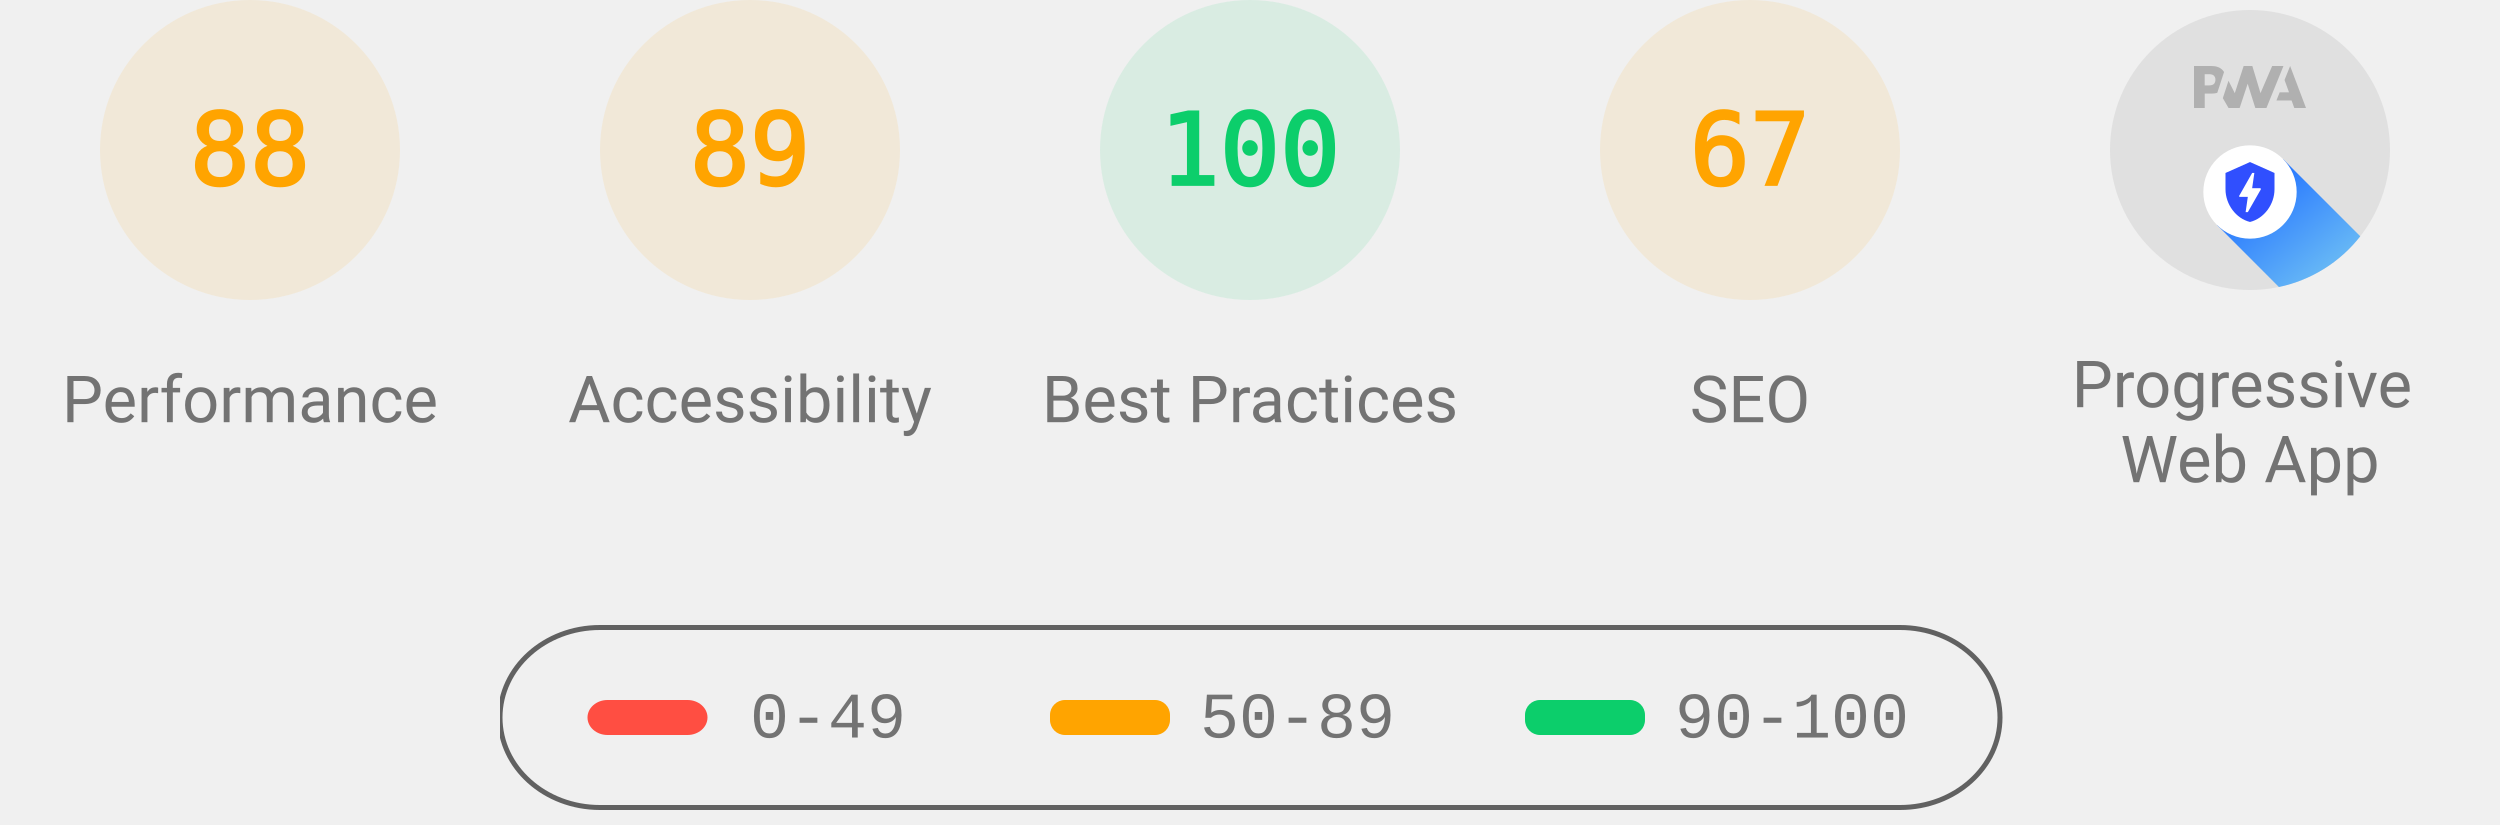
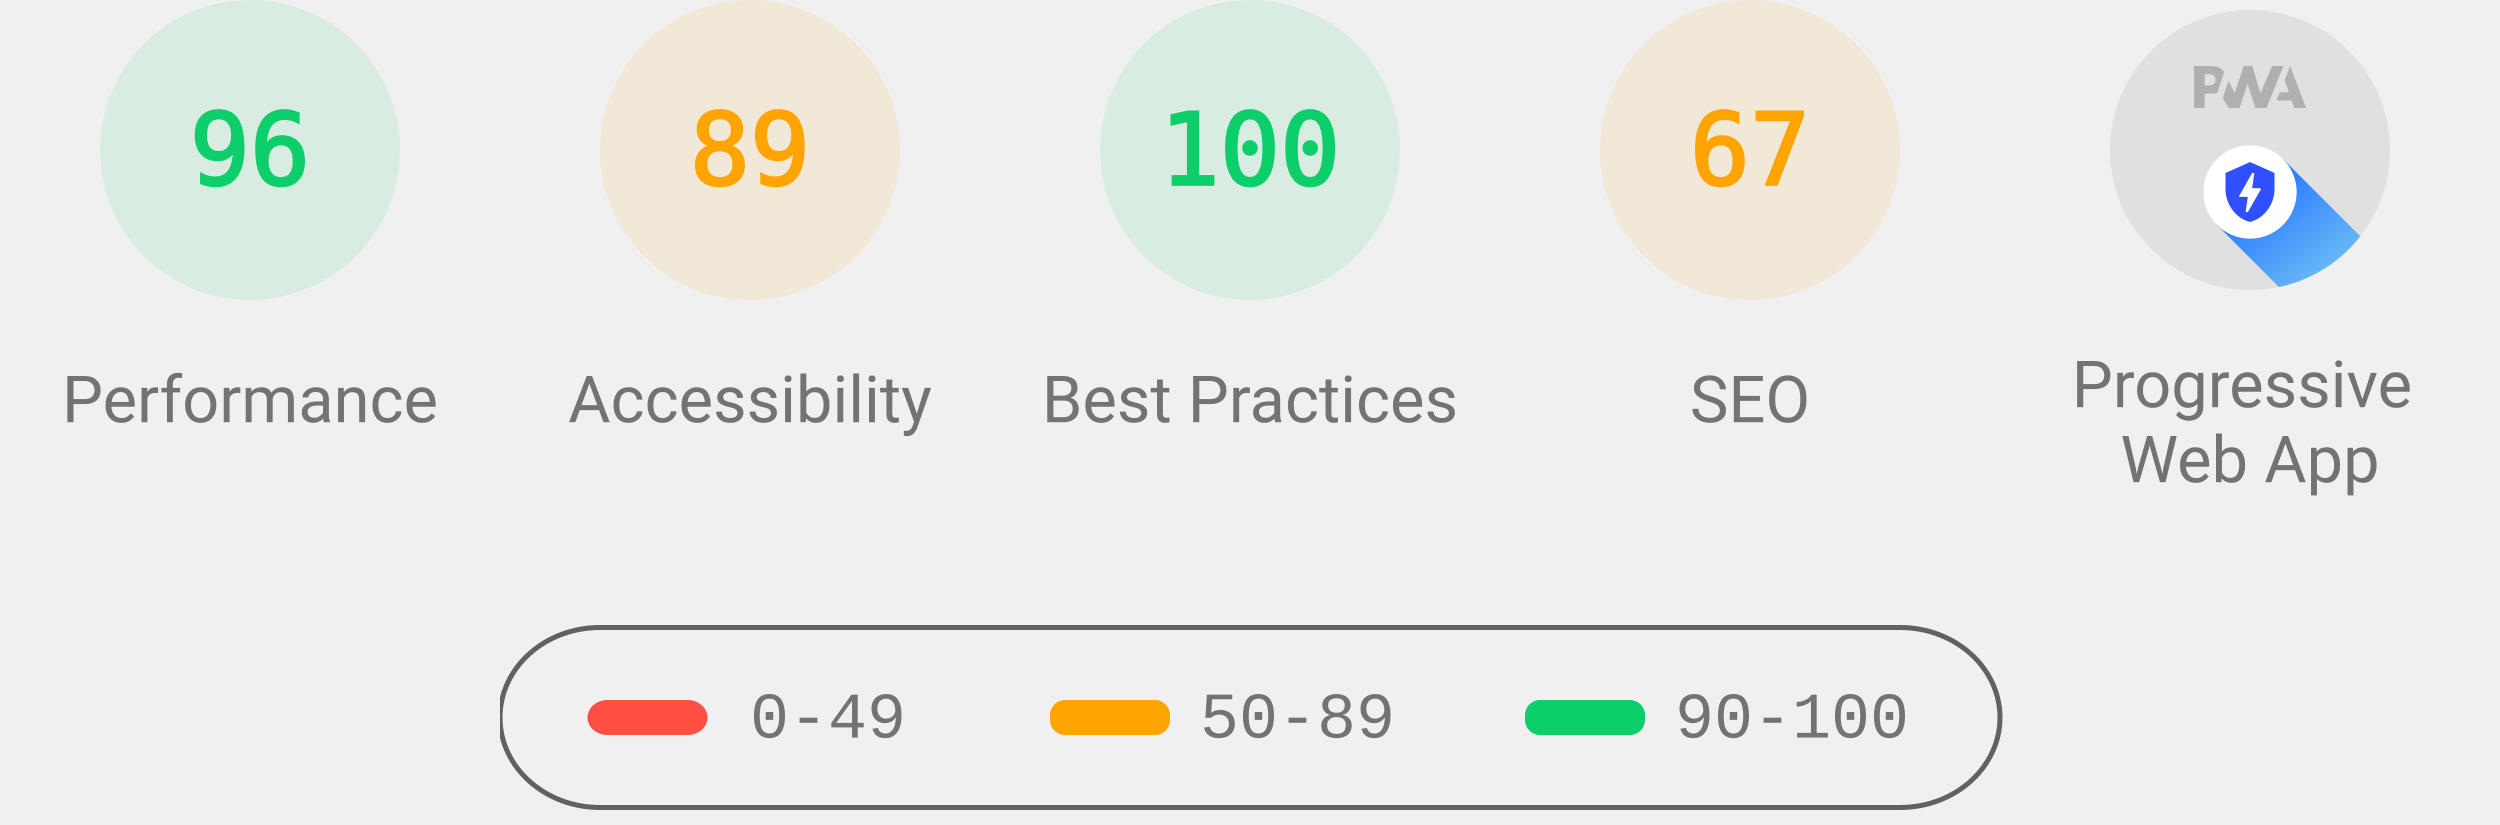
<svg xmlns="http://www.w3.org/2000/svg" class="theme--agnostic" fill="none" width="1000" height="330">
  <style>
			.gauge-base {
				opacity: 0.1
			}

			.gauge-arc {
				fill: none;
				animation-delay: 250ms;
				stroke-linecap: round;
				transform: rotate(-90deg);
				transform-origin: 100px 60px;
				animation: load-gauge 1s ease forwards
			}

			.guage-text {
				font-size: 40px;
				font-family: monospace;
				text-align: center
			}

			.guage-red {
				color: #ff4e42;
				fill: #ff4e42;
				stroke: #ff4e42
			}
			.guage-orange {
				color: #ffa400;
				fill: #ffa400;
				stroke: #ffa400
			}
			.guage-green {
				color: #0cce6b;
				fill: #0cce6b;
				stroke: #0cce6b
			}
			.theme--agnostic .guage-undefined {
				color: #5c5c5c;
				fill: #5c5c5c;
				stroke: #5c5c5c
			}
			.theme--light .guage-undefined {
				color: #1e1e1e;
				fill: #1e1e1e;
				stroke: #1e1e1e
			}
			.theme--dark .guage-undefined {
				color: #f5f5f5;
				fill: #f5f5f5;
				stroke: #f5f5f5
			}

			.guage-title {
				stroke: none;
				font-size: 26px;
				line-height: 26px;
				font-family: Roboto, Halvetica, Arial, sans-serif
			}
			.metric.guage-title {
				font-family: 'Courier New', Courier, monospace
			}
			.theme--agnostic .guage-title {
				color: #737373;
				fill: #737373
			}
			.theme--light .guage-title {
				color: #212121;
				fill: #212121
			}
			.theme--dark .guage-title {
				color: #f5f5f5;
				fill: #f5f5f5
			}

			@keyframes load-gauge {
				from {
					stroke-dasharray: 0 352.858
				}
			}
			.lh-gauge--pwa__disc {
				fill: #e0e0e0
			}
			.lh-gauge--pwa__logo {
				position: relative;
				fill: #b0b0b0
			}
			.lh-gauge--pwa__invisible {
				display: none
			}
			.lh-gauge--pwa__visible {
				display: inline
			}
			.guage-invisible {
				display: none
			}
			.lh-gauge--pwa__logo--primary-color {
				fill: #304ffe
			}
			.theme--agnostic .lh-gauge--pwa__logo--secondary-color {
				fill: #787878
			}
			.theme--light .lh-gauge--pwa__logo--secondary-color {
				fill: #3d3d3d
			}
			.theme--dark .lh-gauge--pwa__logo--secondary-color {
				fill: #d8b6b6
			}
			.theme--light #svg_2 {
				stroke: #00000022
			}
			.theme--agnostic #svg_2 {
				stroke: #616161
			}
			.theme--light #svg_2 {
				stroke: #00000022
			}
			.theme--dark #svg_2 {
				stroke: #f5f5f566
			}
		</style>
-   <svg class="guage-div guage-perf guage-orange" viewBox="0 0 200 200" width="200" height="200" x="0" y="0">
-     <circle class="gauge-base" r="56" cx="100" cy="60" stroke-width="8" />
-     <circle class="gauge-arc guage-arc-1" r="56" cx="100" cy="60" stroke-width="8" style="stroke-dasharray: 309.635, 351.858;" />
-     <text class="guage-text" x="100px" y="60px" alignment-baseline="central" dominant-baseline="central" text-anchor="middle">88</text>
+   <svg class="guage-div guage-perf guage-green" viewBox="0 0 200 200" width="200" height="200" x="0" y="0">
+     <circle class="gauge-base" r="56" cx="100" cy="60" stroke-width="8" />
+     <circle class="gauge-arc guage-arc-1" r="56" cx="100" cy="60" stroke-width="8" style="stroke-dasharray: 337.784, 351.858;" />
+     <text class="guage-text" x="100px" y="60px" alignment-baseline="central" dominant-baseline="central" text-anchor="middle">96</text>
    <text class="guage-title" x="100px" y="160px" alignment-baseline="central" dominant-baseline="central" text-anchor="middle">Performance</text>
  </svg>,<svg class="guage-div guage-perf guage-orange" viewBox="0 0 200 200" width="200" height="200" x="200" y="0">
    <circle class="gauge-base" r="56" cx="100" cy="60" stroke-width="8" />
    <circle class="gauge-arc guage-arc-1" r="56" cx="100" cy="60" stroke-width="8" style="stroke-dasharray: 313.154, 351.858;" />
    <text class="guage-text" x="100px" y="60px" alignment-baseline="central" dominant-baseline="central" text-anchor="middle">89</text>
    <text class="guage-title" x="100px" y="160px" alignment-baseline="central" dominant-baseline="central" text-anchor="middle">Accessibility</text>
  </svg>,<svg class="guage-div guage-perf guage-green" viewBox="0 0 200 200" width="200" height="200" x="400" y="0">
    <circle class="gauge-base" r="56" cx="100" cy="60" stroke-width="8" />
    <circle class="gauge-arc guage-arc-1" r="56" cx="100" cy="60" stroke-width="8" style="stroke-dasharray: 351.858, 351.858;" />
    <text class="guage-text" x="100px" y="60px" alignment-baseline="central" dominant-baseline="central" text-anchor="middle">100</text>
    <text class="guage-title" x="100px" y="160px" alignment-baseline="central" dominant-baseline="central" text-anchor="middle">Best Practices</text>
  </svg>,<svg class="guage-div guage-perf guage-orange" viewBox="0 0 200 200" width="200" height="200" x="600" y="0">
    <circle class="gauge-base" r="56" cx="100" cy="60" stroke-width="8" />
    <circle class="gauge-arc guage-arc-1" r="56" cx="100" cy="60" stroke-width="8" style="stroke-dasharray: 235.745, 351.858;" />
    <text class="guage-text" x="100px" y="60px" alignment-baseline="central" dominant-baseline="central" text-anchor="middle">67</text>
    <text class="guage-title" x="100px" y="160px" alignment-baseline="central" dominant-baseline="central" text-anchor="middle">SEO</text>
  </svg>,<svg class="guage-div guage-pwa" viewBox="0 0 200 200" width="200" height="200" x="800" y="0">
    <svg viewBox="0 0 60 60" width="112" height="112" x="44" y="4">
      <defs>
        <linearGradient id="lh-gauge--pwa__check-circle__gradient-0" x1="50%" y1="0%" x2="50%" y2="100%">
          <stop stop-color="#00C852" offset="0%" />
          <stop stop-color="#009688" offset="100%" />
        </linearGradient>
        <linearGradient id="lh-gauge--pwa__installable__shadow-gradient-0" x1="76.056%" x2="24.111%" y1="82.995%" y2="24.735%">
          <stop stop-color="#A5D6A7" offset="0%" />
          <stop stop-color="#80CBC4" offset="100%" />
        </linearGradient>
        <linearGradient id="lh-gauge--pwa__fast-reliable__shadow-gradient-0" x1="76.056%" y1="82.995%" x2="25.678%" y2="26.493%">
          <stop stop-color="#64B5F6" offset="0%" />
          <stop stop-color="#2979FF" offset="100%" />
        </linearGradient>
        <g id="lh-gauge--pwa__fast-reliable-badge-0">
          <circle fill="#FFFFFF" cx="10" cy="10" r="10" />
          <path fill="#304FFE" d="M10 3.58l5.25 2.34v3.5c0 3.23-2.24 6.26-5.25 7-3.01-.74-5.25-3.77-5.25-7v-3.5L10 3.58zm-.47 10.74l2.76-4.83.03-.07c.04-.08 0-.24-.22-.24h-1.64l.47-3.26h-.47l-2.7 4.77c-.02.01.05-.1-.04.05-.09.16-.1.31.18.31h1.63l-.47 3.27h.47z" />
        </g>
        <g id="lh-gauge--pwa__installable-badge-0">
          <circle fill="#FFFFFF" cx="10" cy="10" r="10" />
          <path fill="#009688" d="M10 4.167A5.835 5.835 0 0 0 4.167 10 5.835 5.835 0 0 0 10 15.833 5.835 5.835 0 0 0 15.833 10 5.835 5.835 0 0 0 10 4.167zm2.917 6.416h-2.334v2.334H9.417v-2.334H7.083V9.417h2.334V7.083h1.166v2.334h2.334v1.166z" />
        </g>
      </defs>
      <g stroke="none" fill-rule="nonzero">
        <circle class="lh-gauge--pwa__disc" cx="30" cy="30" r="30" />
        <g class="lh-gauge--pwa__logo">
          <path d="M35.66 19.39l.7-1.75h2L37.4 15 38.6 12l3.4 9h-2.51l-.58-1.61z" />
          <path d="M33.52 21l3.65-9h-2.42l-2.5 5.82L30.5 12h-1.86l-1.9 5.82-1.35-2.65-1.21 3.72L25.4 21h2.38l1.72-5.2 1.64 5.2z" />
          <path fill-rule="nonzero" d="M20.3 17.91h1.48c.45 0 .85-.05 1.2-.15l.39-1.18 1.07-3.3a2.64 2.64 0 0 0-.28-.37c-.55-.6-1.36-.91-2.42-.91H18v9h2.3V17.9zm1.96-3.84c.22.22.33.5.33.87 0 .36-.1.65-.29.87-.2.23-.59.35-1.15.35h-.86v-2.41h.87c.52 0 .89.1 1.1.32z" />
        </g>
        <rect class="lh-gauge--pwa__component lh-gauge--pwa__na-line lh-gauge--pwa__invisible" fill="#FFFFFF" x="20" y="32" width="20" height="4" rx="2" />
        <g class="lh-gauge--pwa__component lh-gauge--pwa__fast-reliable-badge lh-gauge--pwa__visible" transform="translate(20, 29)">
          <path fill="url(#lh-gauge--pwa__fast-reliable__shadow-gradient-0)" d="M33.63 19.49A30 30 0 0 1 16.2 30.36L3 17.14 17.14 3l16.49 16.49z" />
          <use href="#lh-gauge--pwa__fast-reliable-badge-0" />
        </g>
        <g class="lh-gauge--pwa__component lh-gauge--pwa__installable-badge lh-gauge--pwa__invisible" transform="translate(20, 29)">
          <path fill="url(#lh-gauge--pwa__installable__shadow-gradient-0)" d="M33.629 19.487c-4.272 5.453-10.391 9.39-17.415 10.869L3 17.142 17.142 3 33.63 19.487z" />
          <use href="#lh-gauge--pwa__installable-badge-0" />
        </g>
        <g class="lh-gauge--pwa__component lh-gauge--pwa__fast-reliable-installable-badges lh-gauge--pwa__invisible">
          <g transform="translate(8, 29)">
            <path fill="url(#lh-gauge--pwa__fast-reliable__shadow-gradient-0)" d="M16.321 30.463L3 17.143 17.142 3l22.365 22.365A29.864 29.864 0 0 1 22 31c-1.942 0-3.84-.184-5.679-.537z" />
            <use href="#lh-gauge--pwa__fast-reliable-badge-0" />
          </g>
          <g transform="translate(32, 29)">
            <path fill="url(#lh-gauge--pwa__installable__shadow-gradient-0)" d="M25.982 11.84a30.107 30.107 0 0 1-13.08 15.203L3 17.143 17.142 3l8.84 8.84z" />
            <use href="#lh-gauge--pwa__installable-badge-0" />
          </g>
        </g>
        <g class="lh-gauge--pwa__component lh-gauge--pwa__check-circle lh-gauge--pwa__invisible" transform="translate(18, 28)">
          <circle fill="#FFFFFF" cx="12" cy="12" r="12" />
          <path fill="url(#lh-gauge--pwa__check-circle__gradient-0)" d="M12 2a10 10 0 1 0 0 20 10 10 0 0 0 0-20zm-2 15l-5-5 1.41-1.41L10 14.17l7.59-7.59L19 8l-9 9z" />
        </g>
      </g>
    </svg>
    <text class="guage-title" y="160px" alignment-baseline="central" dominant-baseline="central" text-anchor="middle">
      <tspan x="100px" dy="-6px">Progressive</tspan>
      <tspan x="100px" dy="30px">Web App</tspan>
    </text>
  </svg>
  <svg width="604" height="76" x="200" y="250">
    <g>
      <rect fill="none" id="canvas_background" height="80" width="604" y="-1" x="-1" />
      <g display="none" overflow="visible" y="0" x="0" height="100%" width="100%" id="canvasGrid">
        <rect fill="url(#gridpattern)" stroke-width="0" y="0" x="0" height="100%" width="100%" />
      </g>
    </g>
    <g>
      <rect fill-opacity="0" stroke-width="2" rx="40" id="svg_2" height="72" width="600" y="1" x="0" fill="#000000" />
      <rect stroke="#000" rx="8" id="svg_3" height="14" width="48" y="30" x="35" stroke-opacity="null" stroke-width="0" fill="#ff4e42" />
      <rect stroke="#000" rx="6" id="svg_4" height="14" width="48" y="30" x="220" stroke-opacity="null" stroke-width="0" fill="#ffa400" />
      <rect stroke="#000" rx="6" id="svg_5" height="14" width="48" y="30" x="410" stroke-opacity="null" stroke-width="0" fill="#0cce6b" />
      <text class="metric guage-title" xml:space="preserve" text-anchor="start" font-size="26" id="svg_6" y="45" x="100" stroke-opacity="null" stroke-width="0" stroke="#000">0-49</text>
      <text class="metric guage-title" xml:space="preserve" text-anchor="start" font-size="26" id="svg_7" y="45" x="280" stroke-opacity="null" stroke-width="0" stroke="#000">50-89</text>
      <text class="metric guage-title" xml:space="preserve" text-anchor="start" font-size="26" id="svg_8" y="45" x="470" stroke-opacity="null" stroke-width="0" stroke="#000">90-100</text>
    </g>
  </svg>
</svg>
